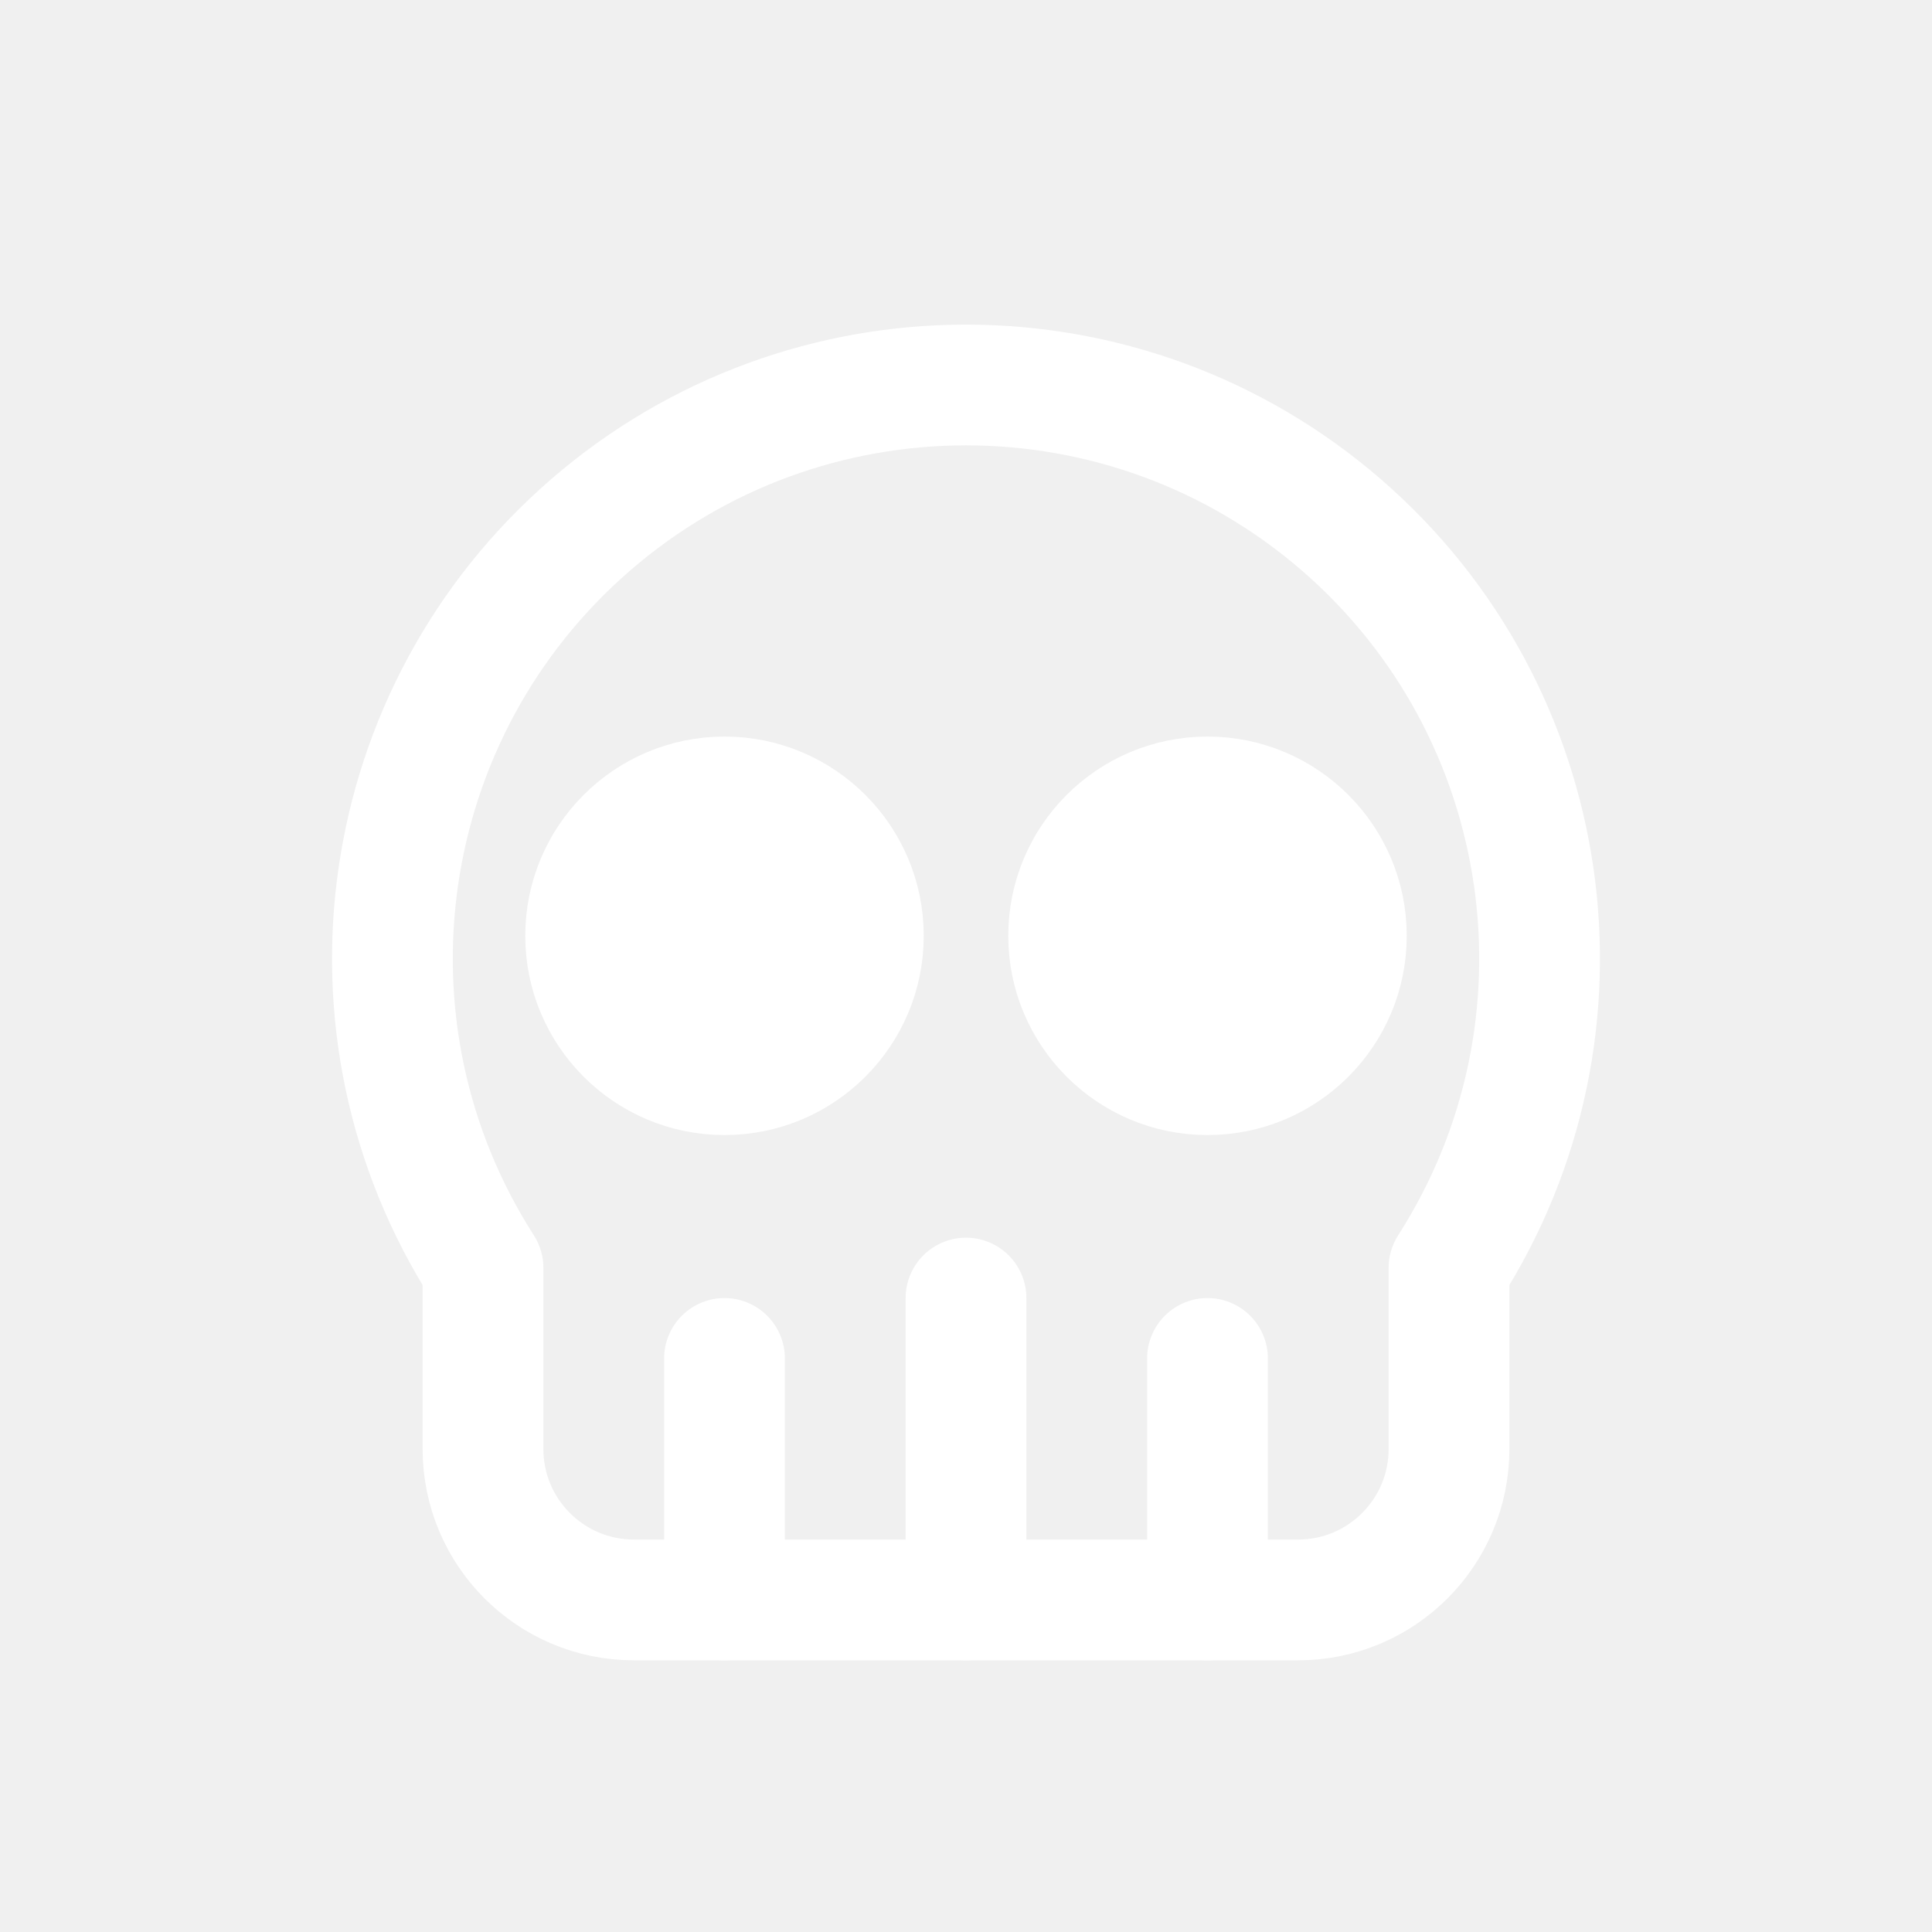
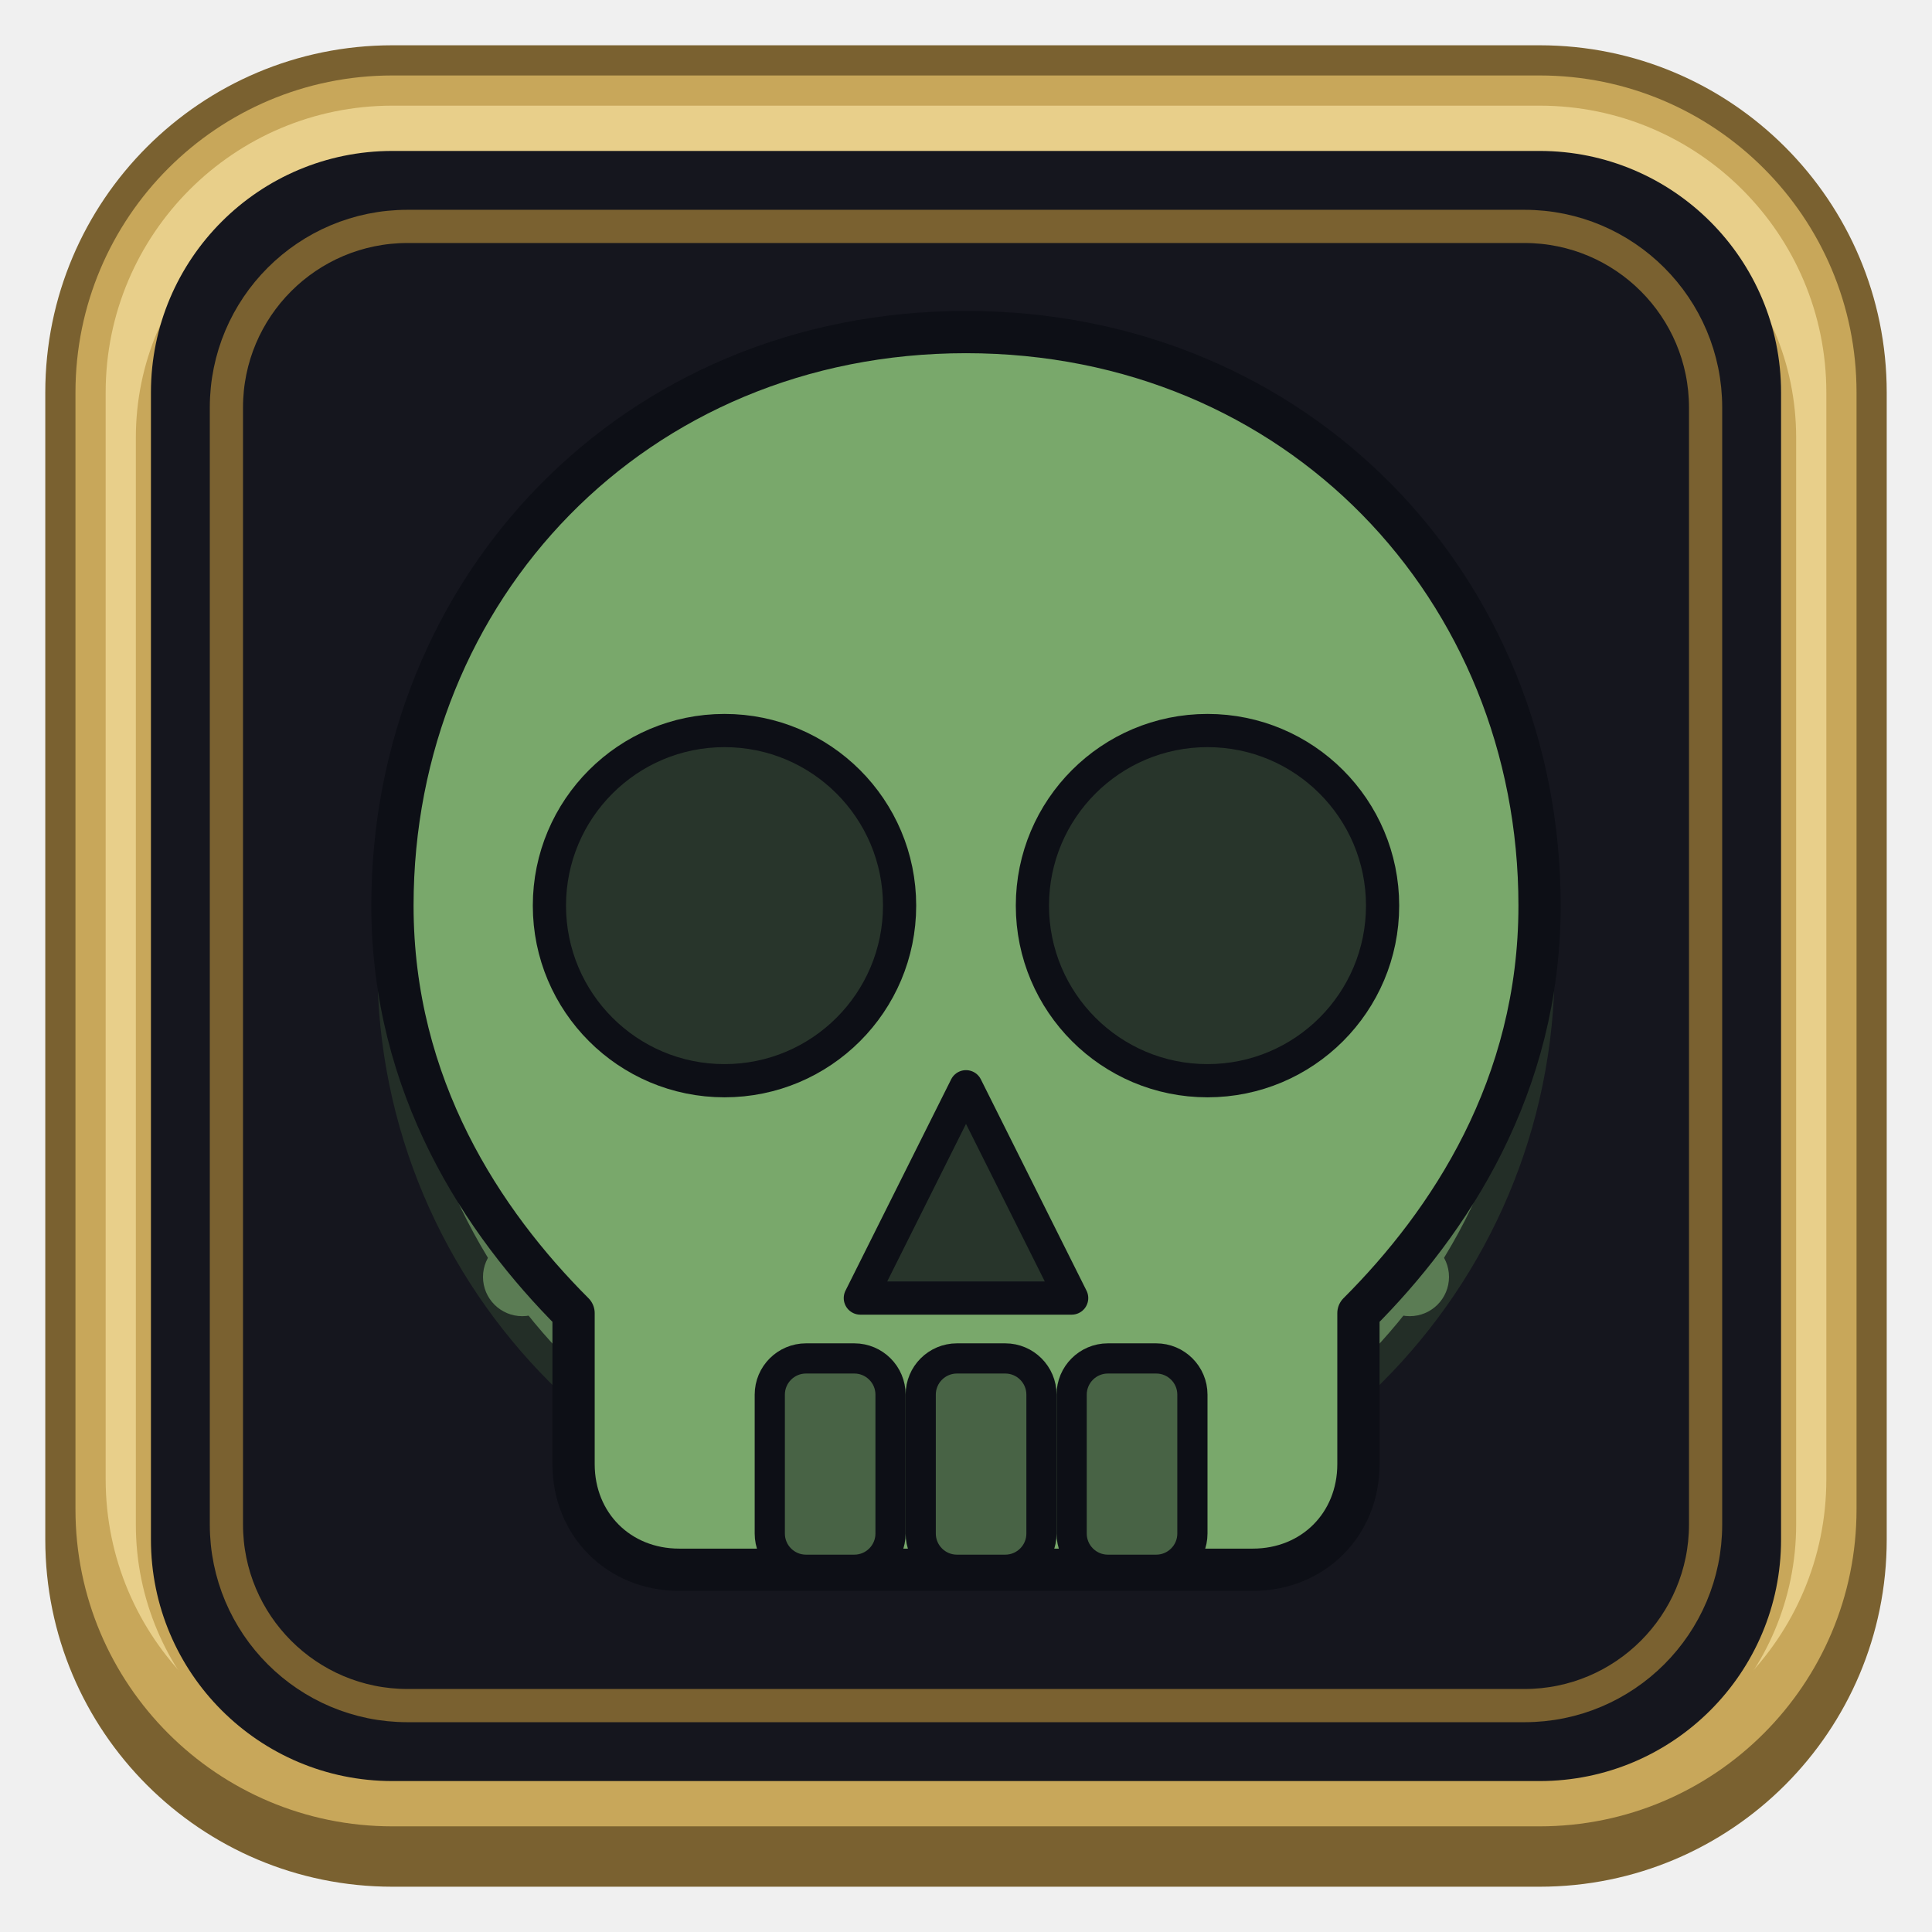
- <svg xmlns="http://www.w3.org/2000/svg" width="32" height="32" viewBox="0 0 32 32">
-   <g fill="none" stroke="#ffffff" stroke-width="2" stroke-linecap="round" stroke-linejoin="round">
-     <path d="M8 21 A9.5 9.5 0 1 1 24 21 V24 A2.5 2.5 0 0 1 21.5 26.5 H10.5 A2.5 2.5 0 0 1 8 24z" />
-     <circle cx="12" cy="15.5" r="2.6" fill="#ffffff" stroke-width="1.4" />
-     <circle cx="20" cy="15.5" r="2.6" fill="#ffffff" stroke-width="1.4" />
-     <path d="M16 21.5 V26.5" />
-     <path d="M12 22.5 V26.5" />
-     <path d="M20 22.5 V26.5" />
-   </g>
+ <svg xmlns="http://www.w3.org/2000/svg" width="64" height="64" viewBox="0 0 64 64">
+   <rect x="1.5" y="1.5" width="61.0" height="61.0" rx="11.5" fill="#7a6130" />
+   <rect x="2.5" y="2.5" width="59.0" height="58.0" rx="10.5" fill="#c8a75a" />
+   <rect x="3.5" y="3.5" width="57.0" height="55.0" rx="9.5" fill="#e8cf8a" />
+   <rect x="4.5" y="5.5" width="55.0" height="54.0" rx="9.0" fill="#c8a75a" />
+   <rect x="5.0" y="5.0" width="54.0" height="54.0" rx="8.0" fill="#15161e" />
+   <rect x="7.5" y="7.5" width="49.0" height="49.0" rx="6.0" fill="none" stroke="#7a6130" stroke-width="1.1" stroke-linejoin="round" />
+   <circle cx="32.0" cy="32.0" r="19.5" fill="#232e27" />
+   <circle cx="32.0" cy="32.0" r="18.0" fill="none" stroke="#5b7c54" stroke-width="1.1" stroke-linejoin="round" />
+   <circle cx="17.3" cy="21.7" r="1.3" fill="#5b7c54" />
+   <circle cx="46.7" cy="21.7" r="1.3" fill="#5b7c54" />
+   <circle cx="46.7" cy="42.3" r="1.3" fill="#5b7c54" />
+   <circle cx="17.3" cy="42.3" r="1.3" fill="#5b7c54" />
+   <path d="M32 11 C43 11 51 19.5 51 30 C51 36 48 40.5 45 43.5 L45 48.5 C45 50.5 43.5 52 41.5 52 L22.5 52 C20.5 52 19 50.5 19 48.5 L19 43.5 C16 40.5 13 36 13 30 C13 19.5 21 11 32 11z" fill="#79a86b" stroke="#0d0f16" stroke-width="1.4" stroke-linejoin="round" />
+   <circle cx="24.0" cy="30.0" r="5.8" fill="#28352b" stroke="#0d0f16" stroke-width="1.1" stroke-linejoin="round" />
+   <circle cx="40.0" cy="30.0" r="5.8" fill="#28352b" stroke="#0d0f16" stroke-width="1.1" stroke-linejoin="round" />
+   <polygon points="32.0,36.0 35.5,43.0 28.5,43.0" fill="#28352b" stroke="#0d0f16" stroke-width="1.1" stroke-linejoin="round" />
+   <rect x="25.5" y="45.0" width="4.0" height="7.0" rx="1.2" fill="#486345" stroke="#0d0f16" stroke-width="1.0" stroke-linejoin="round" />
+   <rect x="30.5" y="45.0" width="4.0" height="7.0" rx="1.2" fill="#486345" stroke="#0d0f16" stroke-width="1.0" stroke-linejoin="round" />
+   <rect x="35.5" y="45.0" width="4.0" height="7.0" rx="1.2" fill="#486345" stroke="#0d0f16" stroke-width="1.0" stroke-linejoin="round" />
</svg>
